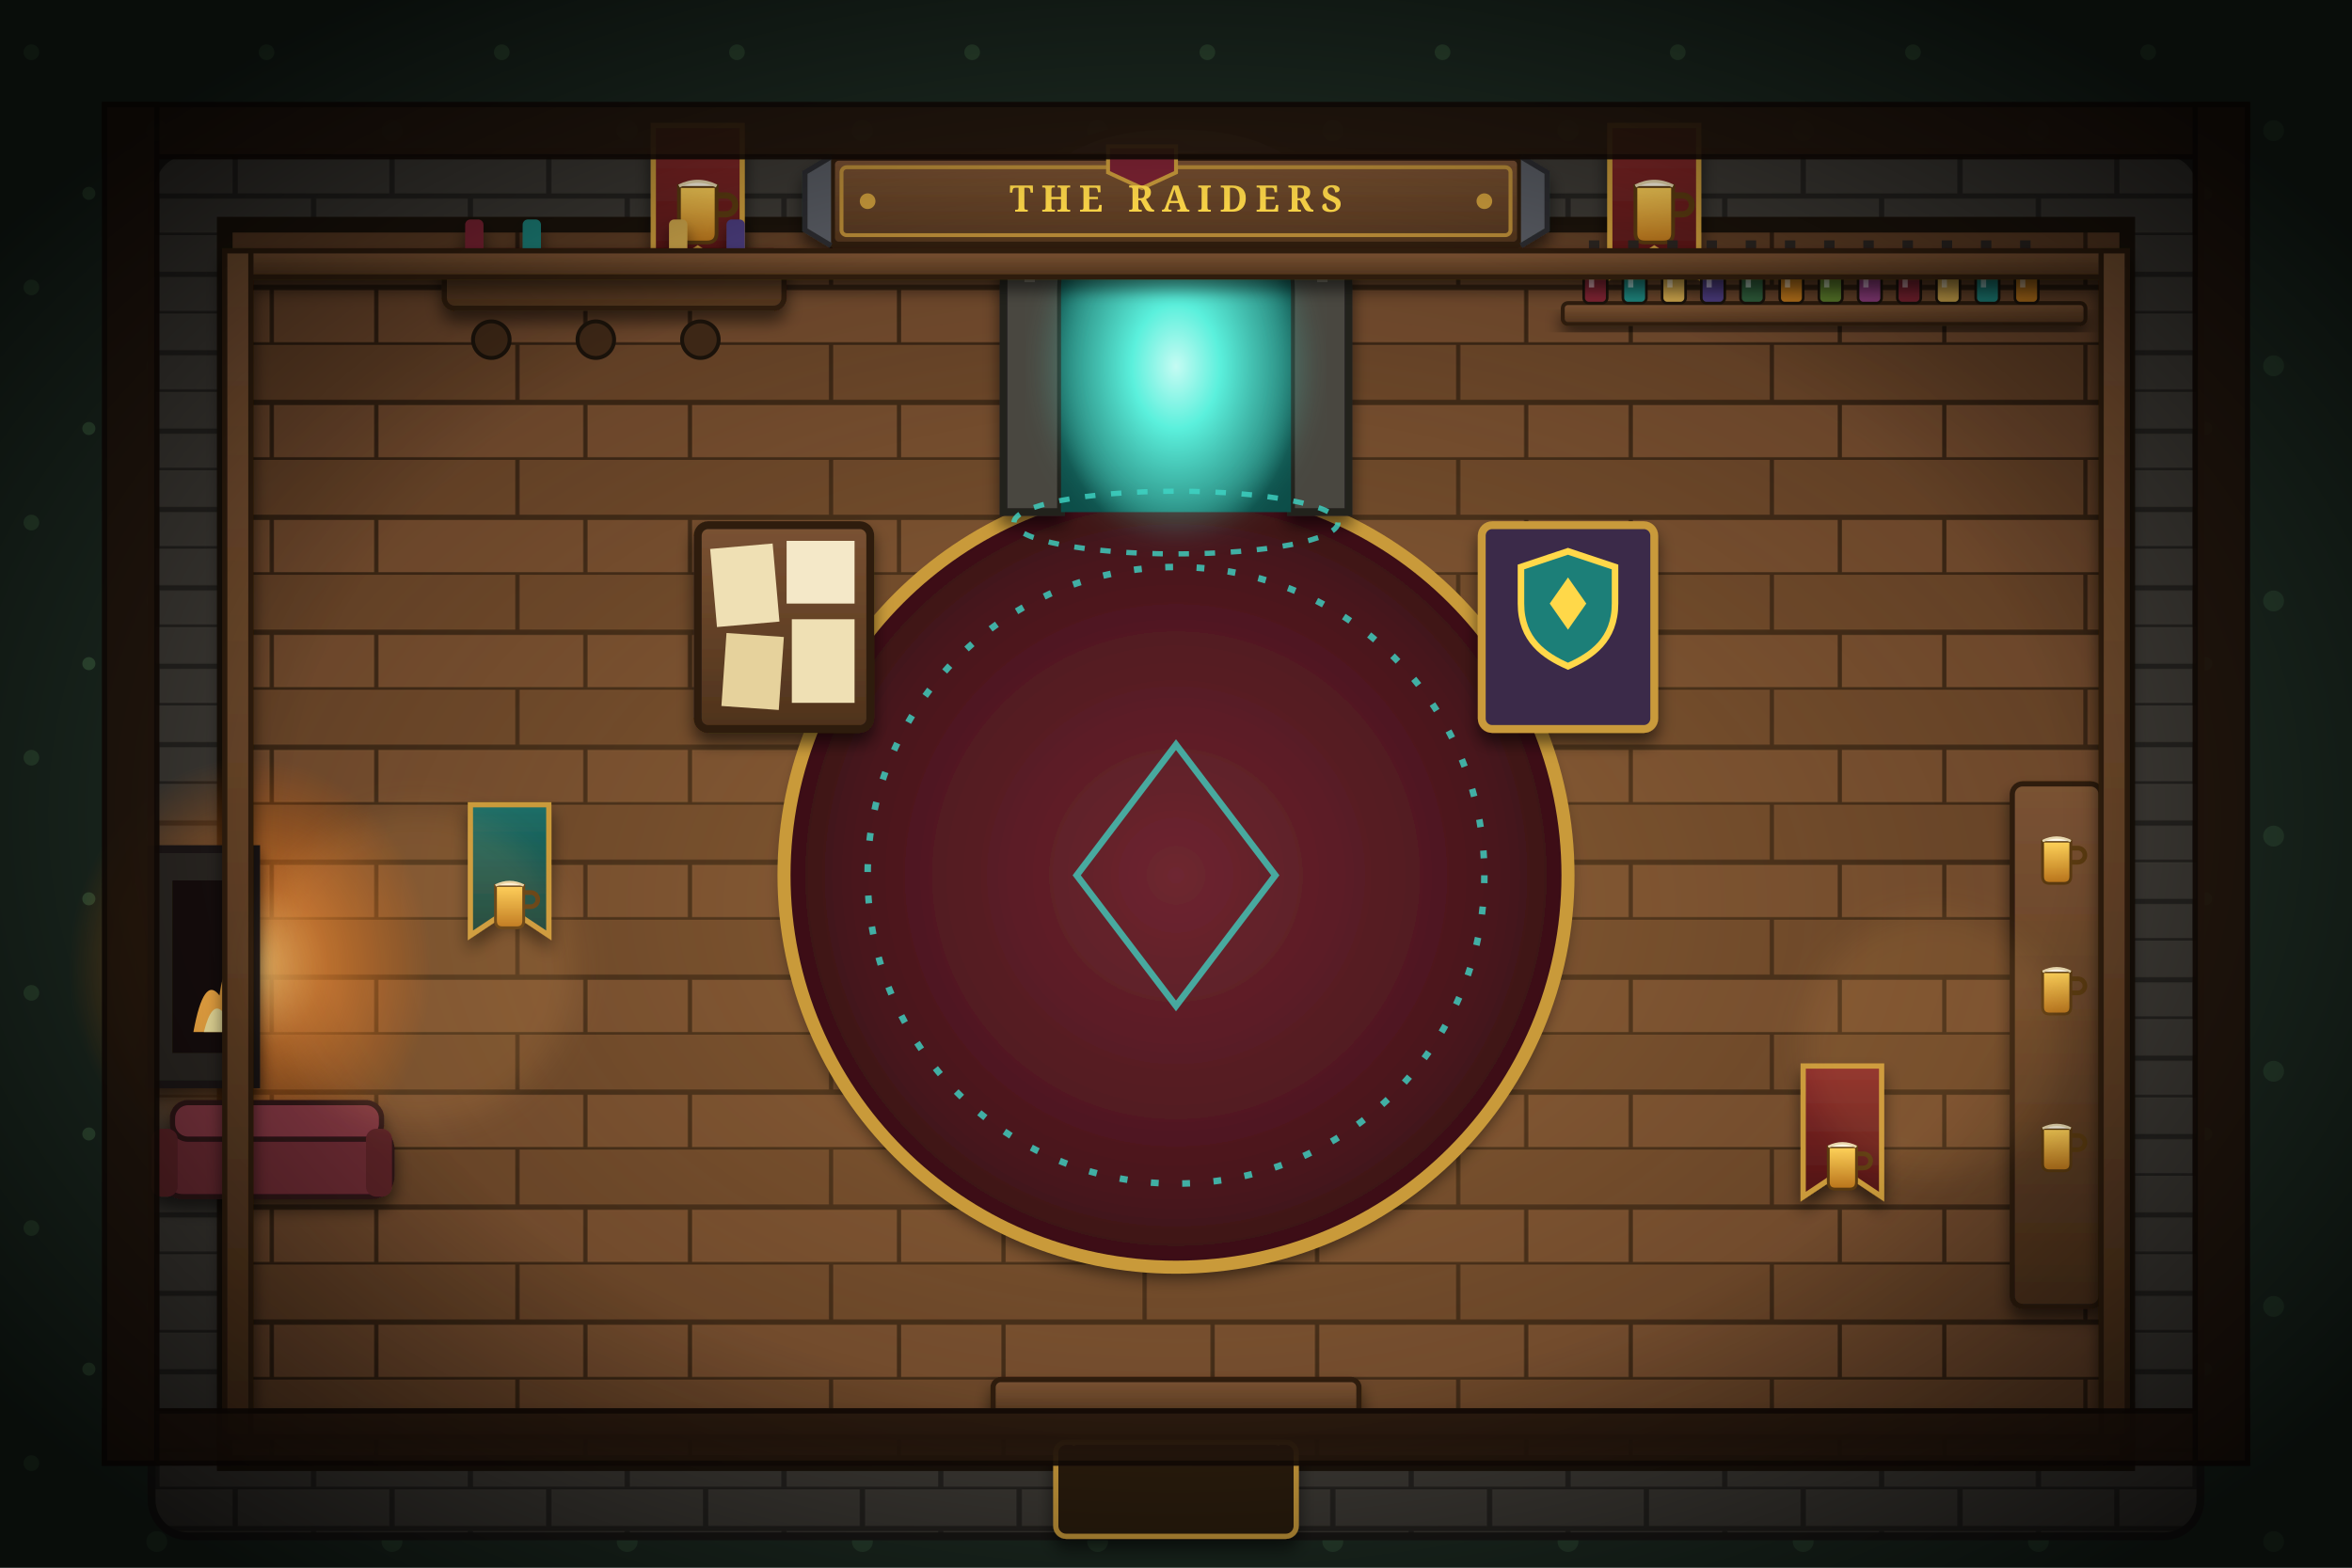
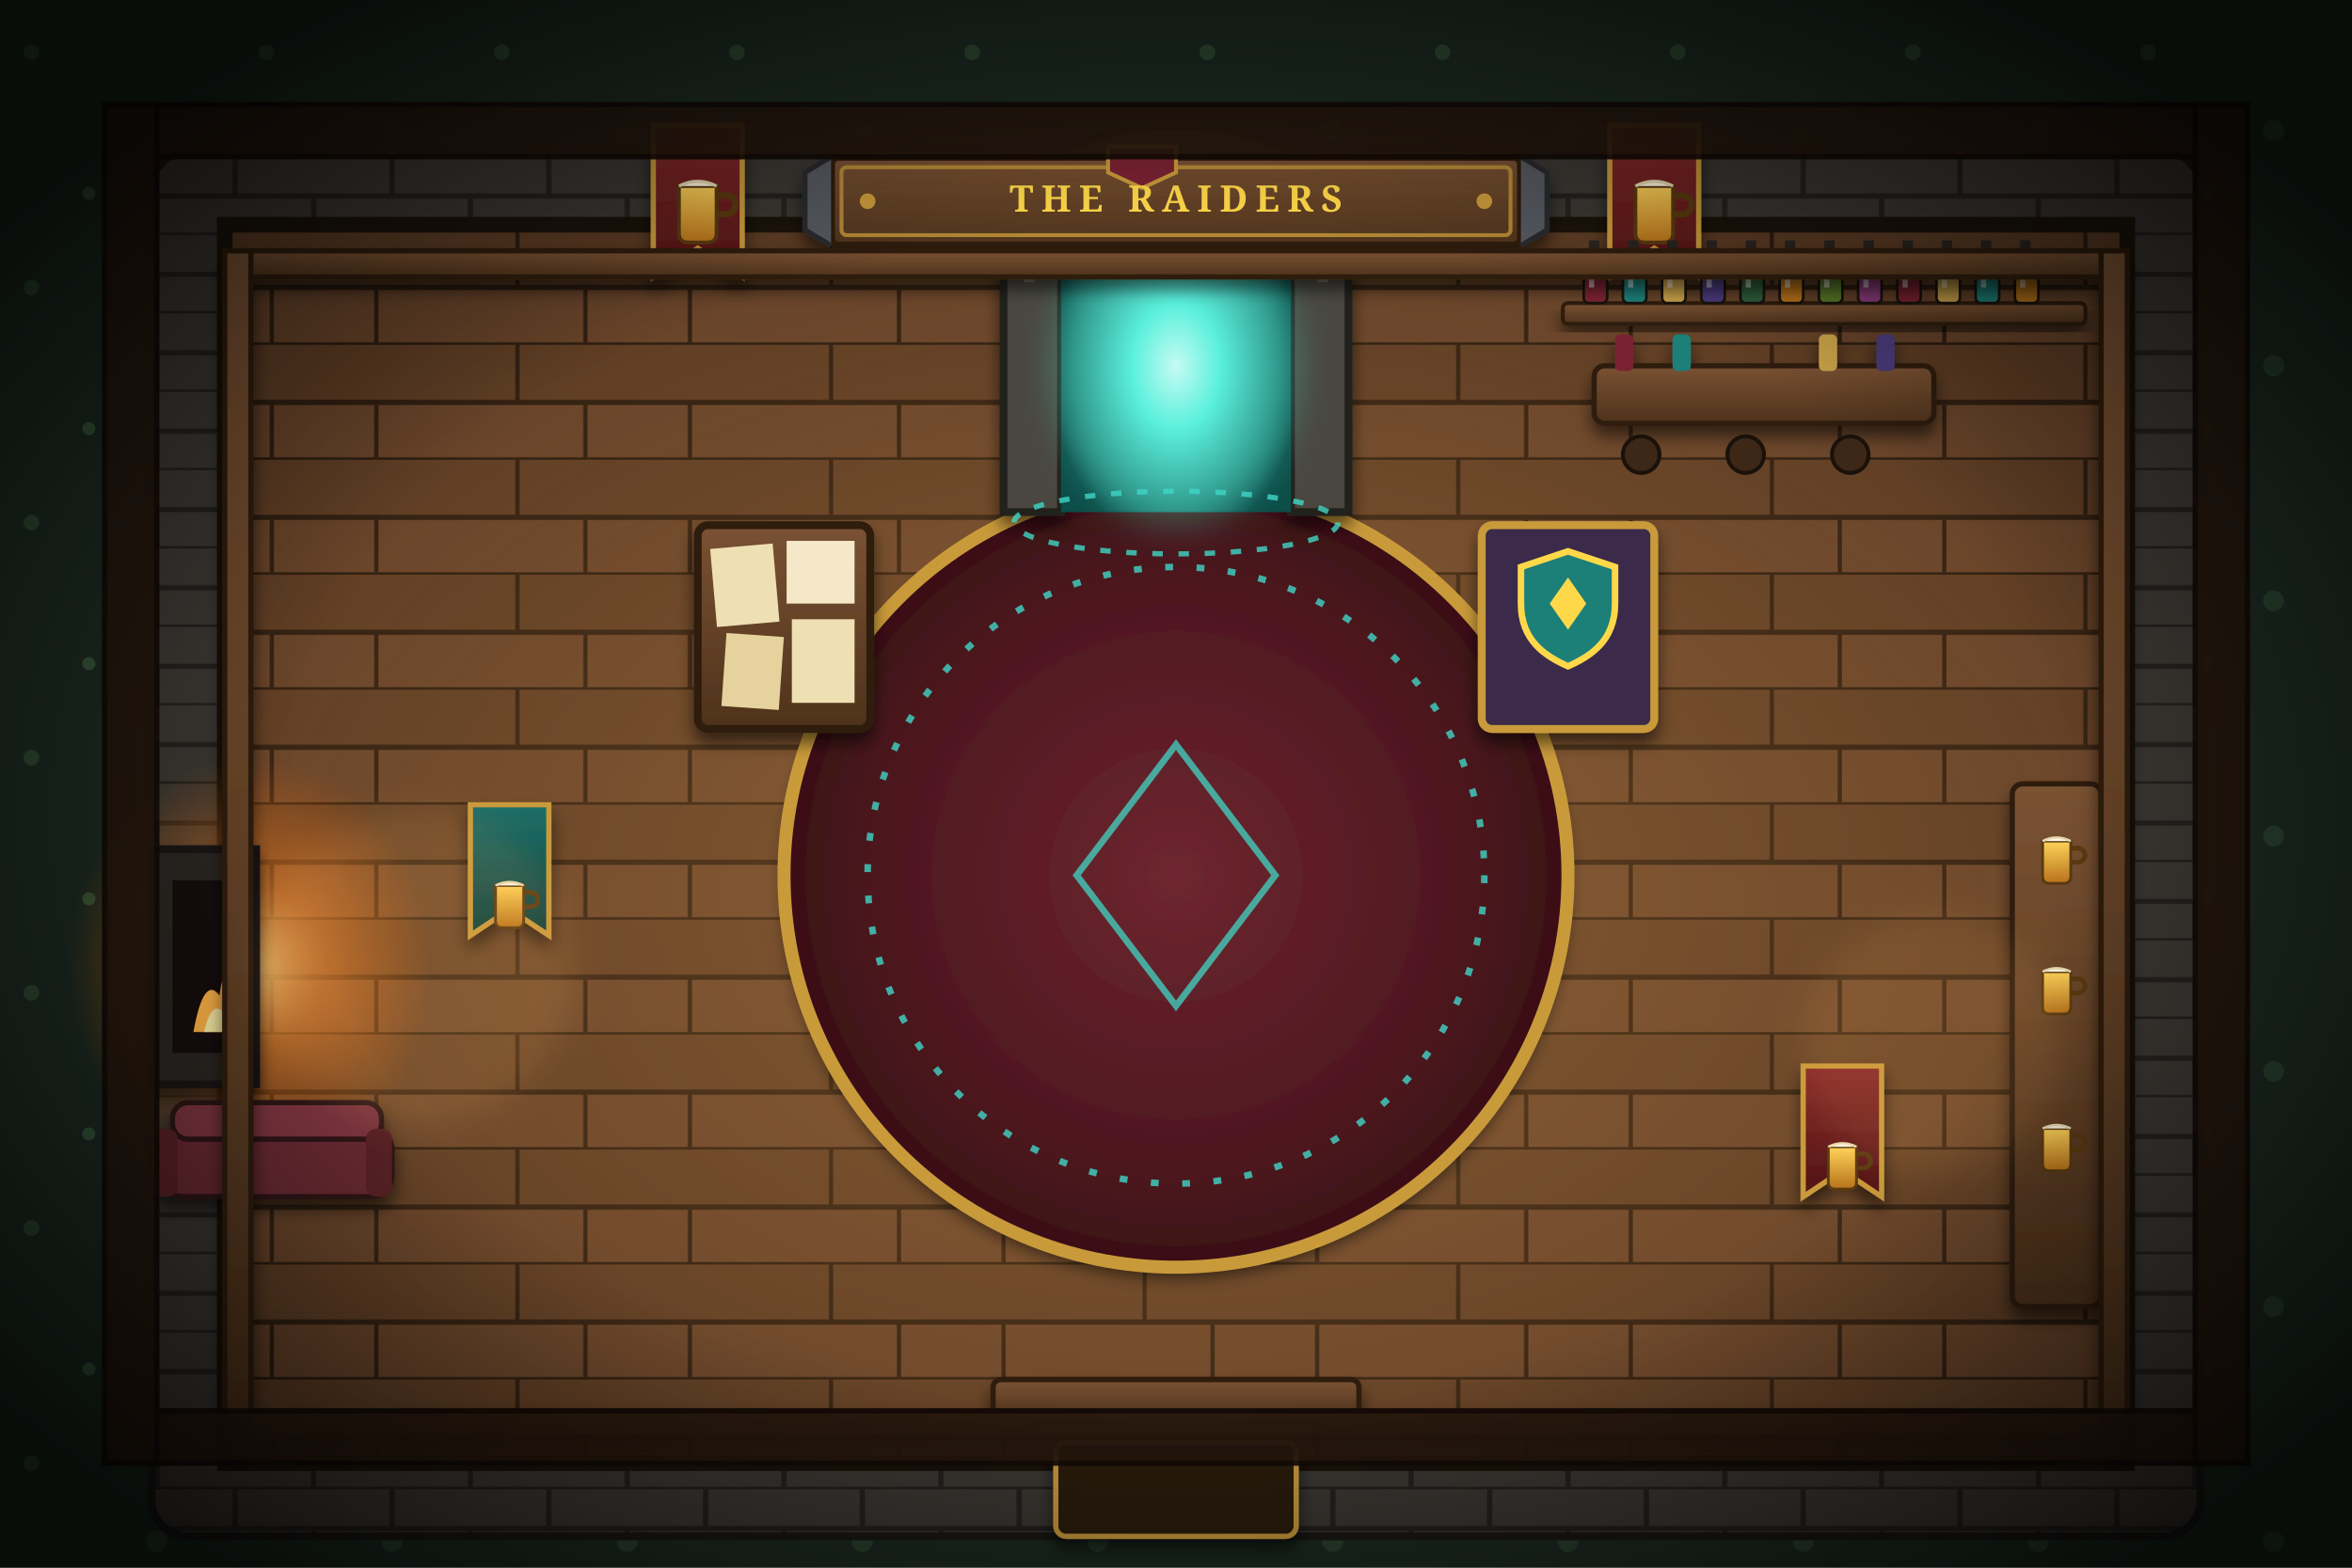
<svg xmlns="http://www.w3.org/2000/svg" viewBox="0 0 900 600" width="900" height="600">
  <defs>
    <pattern id="planks" width="120" height="44" patternUnits="userSpaceOnUse">
      <rect width="120" height="22" fill="#5b3b23" />
      <rect y="22" width="120" height="22" fill="#644128" />
      <path d="M0 22h120M0 44h120" stroke="#2e1d10" stroke-width="2" />
      <path d="M78 0v22M24 22v22M104 22v22" stroke="#2e1d10" stroke-width="1.6" />
    </pattern>
    <pattern id="stone" width="60" height="30" patternUnits="userSpaceOnUse">
      <rect width="60" height="30" fill="#3b3833" />
      <path d="M0 15h60M0 30h60M30 0v15M0 15v15M60 15v15" stroke="#24221f" stroke-width="2" />
    </pattern>
    <pattern id="grass" width="90" height="90" patternUnits="userSpaceOnUse">
      <rect width="90" height="90" fill="#1d2b22" />
      <circle cx="12" cy="20" r="3" fill="#2f4a33" />
      <circle cx="60" cy="50" r="4" fill="#2a4230" />
      <circle cx="34" cy="74" r="2.5" fill="#37563b" />
    </pattern>
    <radialGradient id="warm" cx="50%" cy="55%" r="60%">
      <stop offset="0" stop-color="#ffb35c" stop-opacity=".28" />
      <stop offset="1" stop-color="#ffb35c" stop-opacity="0" />
    </radialGradient>
    <radialGradient id="fire" cx="50%" cy="50%" r="50%">
      <stop offset="0" stop-color="#ffd27a" stop-opacity=".9" />
      <stop offset=".4" stop-color="#ff8a2a" stop-opacity=".5" />
      <stop offset="1" stop-color="#ff6a00" stop-opacity="0" />
    </radialGradient>
    <radialGradient id="gate" cx="50%" cy="55%" r="55%">
      <stop offset="0" stop-color="#e8fffb" />
      <stop offset=".35" stop-color="#5af0dc" />
      <stop offset="1" stop-color="#0c4d48" />
    </radialGradient>
    <radialGradient id="vig" cx="50%" cy="52%" r="62%">
      <stop offset=".6" stop-color="#000" stop-opacity="0" />
      <stop offset="1" stop-color="#000" stop-opacity=".7" />
    </radialGradient>
    <radialGradient id="rug" cx="50%" cy="50%" r="50%">
      <stop offset="0" stop-color="#6e2630" />
      <stop offset=".8" stop-color="#4a161d" />
      <stop offset="1" stop-color="#3a1016" />
    </radialGradient>
    <linearGradient id="wood" x1="0" y1="0" x2="0" y2="1">
      <stop offset="0" stop-color="#7a5232" />
      <stop offset="1" stop-color="#4e321c" />
    </linearGradient>
    <linearGradient id="banner" x1="0" y1="0" x2="0" y2="1">
      <stop offset="0" stop-color="#8a2b2b" />
      <stop offset="1" stop-color="#4f1414" />
    </linearGradient>
    <linearGradient id="bannerT" x1="0" y1="0" x2="0" y2="1">
      <stop offset="0" stop-color="#1d6f68" />
      <stop offset="1" stop-color="#0c3d39" />
    </linearGradient>
    <linearGradient id="beer" x1="0" y1="0" x2="0" y2="1">
      <stop offset="0" stop-color="#ffd35a" />
      <stop offset="1" stop-color="#b8731a" />
    </linearGradient>
    <filter id="soft">
      <feGaussianBlur stdDeviation="6" />
    </filter>
    <filter id="shadow" x="-20%" y="-20%" width="140%" height="160%">
      <feDropShadow dx="0" dy="4" stdDeviation="3" flood-color="#000" flood-opacity=".55" />
    </filter>
    <g id="tankard">
      <path d="M-6-9h12v15q0 3-3 3h-6q-3 0-3-3z" fill="url(#beer)" stroke="#5a3a10" stroke-width="1.2" />
      <path d="M6-6h3a3 3 0 0 1 0 6h-3" fill="none" stroke="#5a3a10" stroke-width="2" />
      <path d="M-6-9q6-3 12 0" fill="#fff8e6" stroke="#e8d9b0" stroke-width="1" />
    </g>
  </defs>
  <rect width="900" height="600" fill="url(#grass)" />
  <rect x="58" y="58" width="784" height="530" rx="14" fill="url(#stone)" stroke="#1a1816" stroke-width="3" />
  <rect x="86" y="86" width="728" height="474" fill="url(#planks)" />
  <rect x="86" y="86" width="728" height="474" fill="none" stroke="#1a120a" stroke-width="6" />
  <rect x="86" y="86" width="728" height="474" fill="url(#warm)" />
  <g filter="url(#shadow)">
    <circle cx="450" cy="335" r="150" fill="url(#rug)" />
  </g>
  <circle cx="450" cy="335" r="150" fill="none" stroke="#c99a3a" stroke-width="5" />
  <circle cx="450" cy="335" r="118" fill="none" stroke="#3fd6c6" stroke-width="2.5" stroke-dasharray="3 9" opacity=".8" />
  <path d="M450 285 488 335 450 385 412 335Z" fill="none" stroke="#3fd6c6" stroke-width="2.5" opacity=".75" />
  <g filter="url(#shadow)">
    <path d="M384 196V110q0-62 66-62t66 62v86h-22v-84q0-40-44-40t-44 40v84z" fill="#4a4740" stroke="#24221f" stroke-width="3" />
    <path d="M394 108q0-48 56-48t56 48" fill="none" stroke="#6e6a60" stroke-width="4" />
  </g>
  <path d="M406 196v-84q0-40 44-40t44 40v84z" fill="url(#gate)" />
  <ellipse cx="450" cy="140" rx="48" ry="62" fill="#5af0dc" opacity=".25" filter="url(#soft)" />
  <ellipse cx="450" cy="200" rx="62" ry="12" fill="none" stroke="#3fd6c6" stroke-width="2" stroke-dasharray="4 6" opacity=".8" />
  <g filter="url(#shadow)">
    <rect x="318" y="60" width="264" height="34" rx="3" fill="url(#wood)" stroke="#2e1d10" stroke-width="3" />
    <rect x="322" y="64" width="256" height="26" rx="2" fill="none" stroke="#c99a3a" stroke-width="1.5" opacity=".8" />
    <path d="M318 60l-10 6v22l10 6M582 60l10 6v22l-10 6" fill="#55595e" stroke="#2a2c2f" stroke-width="2" />
    <circle cx="332" cy="77" r="3" fill="#c99a3a" />
    <circle cx="568" cy="77" r="3" fill="#c99a3a" />
    <path d="M424 56l26 0 0 10-13 6-13-6z" fill="#7a2230" stroke="#c99a3a" stroke-width="1.5" />
    <text x="450" y="81" text-anchor="middle" font-family="Georgia, serif" font-weight="700" font-size="14" letter-spacing="3" fill="#ffd84a">THE RAIDERS</text>
  </g>
  <g transform="translate(0,-12)">
    <g filter="url(#shadow)">
      <path d="M250 60h34v58l-17-11-17 11z" fill="url(#banner)" stroke="#c99a3a" stroke-width="2" />
      <path d="M616 60h34v58l-17-11-17 11z" fill="url(#banner)" stroke="#c99a3a" stroke-width="2" />
      <path d="M180 320h30v50l-15-10-15 10z" fill="url(#bannerT)" stroke="#c99a3a" stroke-width="2" />
      <path d="M690 420h30v50l-15-10-15 10z" fill="url(#banner)" stroke="#c99a3a" stroke-width="2" />
    </g>
    <use href="#tankard" transform="translate(267,94) scale(1.2)" />
    <use href="#tankard" transform="translate(633,94) scale(1.2)" />
  </g>
  <use href="#tankard" transform="translate(195,347) scale(.9)" />
  <use href="#tankard" transform="translate(705,447) scale(.9)" />
  <g transform="translate(181,79)">
    <g filter="url(#shadow)">
      <rect x="86" y="122" width="66" height="78" rx="4" fill="url(#wood)" stroke="#2e1d10" stroke-width="3" />
      <rect x="92" y="130" width="24" height="30" fill="#efe0b4" transform="rotate(-5 104 145)" />
      <rect x="120" y="128" width="26" height="24" fill="#f4e8c8" />
      <rect x="96" y="164" width="22" height="28" fill="#e6d29c" transform="rotate(4 107 178)" />
      <rect x="122" y="158" width="24" height="32" fill="#efe0b4" />
    </g>
  </g>
  <g transform="translate(-181,79)">
    <g filter="url(#shadow)">
      <rect x="748" y="122" width="66" height="78" rx="4" fill="#3a2a4a" stroke="#c99a3a" stroke-width="3" />
      <path d="M781 132l18 6v14c0 14-9 20-18 24-9-4-18-10-18-24v-14z" fill="#1d7f78" stroke="#ffd84a" stroke-width="2.5" />
      <path d="M781 142l7 10-7 10-7-10z" fill="#ffd84a" />
    </g>
  </g>
  <ellipse cx="96" cy="370" rx="70" ry="80" fill="url(#fire)" />
  <g filter="url(#shadow)">
    <rect x="58" y="325" width="40" height="90" fill="#2a2724" stroke="#1a1816" stroke-width="3" />
    <rect x="66" y="337" width="26" height="66" fill="#140c08" />
  </g>
  <path d="M74 395q4-22 10-14q2-16 8-6q4 10 0 20z" fill="#ffb347" />
  <path d="M78 395q3-12 7-8q3 6 0 8z" fill="#fff1a8" />
  <g filter="url(#shadow)">
    <rect x="62" y="432" width="88" height="26" rx="8" fill="#6b2a33" stroke="#2e1218" stroke-width="2" />
    <rect x="66" y="422" width="80" height="14" rx="6" fill="#7e3440" stroke="#2e1218" stroke-width="2" />
    <rect x="58" y="432" width="10" height="26" rx="4" fill="#5a2028" />
    <rect x="140" y="432" width="10" height="26" rx="4" fill="#5a2028" />
  </g>
  <g filter="url(#shadow)">
    <rect x="770" y="300" width="34" height="200" rx="4" fill="url(#wood)" stroke="#2e1d10" stroke-width="2" />
  </g>
  <use href="#tankard" transform="translate(787,330) scale(.9)" />
  <use href="#tankard" transform="translate(787,380) scale(.9)" />
  <use href="#tankard" transform="translate(787,440) scale(.9)" />
  <g filter="url(#shadow)">
    <rect x="404" y="552" width="92" height="36" rx="4" fill="#2a1a10" stroke="#c99a3a" stroke-width="2" />
    <path d="M410 552q40-14 80 0" fill="none" stroke="#c99a3a" stroke-width="3" />
    <rect x="380" y="528" width="140" height="16" rx="3" fill="url(#wood)" stroke="#2e1d10" stroke-width="2" />
  </g>
-   <g filter="url(#shadow)">
-     <rect x="170" y="96" width="130" height="22" rx="4" fill="url(#wood)" stroke="#2e1d10" stroke-width="2" />
-     <rect x="178" y="84" width="7" height="14" rx="2" fill="#7a2230" />
-     <rect x="200" y="84" width="7" height="14" rx="2" fill="#1d7f78" />
-     <rect x="256" y="84" width="7" height="14" rx="2" fill="#c9a24a" />
-     <rect x="278" y="84" width="7" height="14" rx="2" fill="#4a3a7a" />
-   </g>
-   <g fill="#3d2716" stroke="#1a120a" stroke-width="1.5">
-     <circle cx="188" cy="130" r="7" />
-     <circle cx="228" cy="130" r="7" />
-     <circle cx="268" cy="130" r="7" />
+   <g transform="translate(440,44)">
+     <g filter="url(#shadow)">
+       <rect x="170" y="96" width="130" height="22" rx="4" fill="url(#wood)" stroke="#2e1d10" stroke-width="2" />
+       <rect x="178" y="84" width="7" height="14" rx="2" fill="#7a2230" />
+       <rect x="200" y="84" width="7" height="14" rx="2" fill="#1d7f78" />
+       <rect x="256" y="84" width="7" height="14" rx="2" fill="#c9a24a" />
+       <rect x="278" y="84" width="7" height="14" rx="2" fill="#4a3a7a" />
+     </g>
+     <g fill="#3d2716" stroke="#1a120a" stroke-width="1.5">
+       <circle cx="188" cy="130" r="7" />
+       <circle cx="228" cy="130" r="7" />
+       <circle cx="268" cy="130" r="7" />
+     </g>
  </g>
  <g filter="url(#shadow)">
    <rect x="598" y="116" width="200" height="8" rx="2" fill="url(#wood)" stroke="#2e1d10" stroke-width="1.5" />
  </g>
  <g>
    <rect x="608" y="92" width="4" height="9" fill="#2a2420" />
    <rect x="606" y="100" width="9" height="16" rx="2" fill="#7a2230" stroke="#1a120a" stroke-width="1" />
    <rect x="608" y="104" width="2" height="6" fill="#fff8" />
    <rect x="623" y="92" width="4" height="9" fill="#2a2420" />
    <rect x="621" y="100" width="9" height="16" rx="2" fill="#1d7f78" stroke="#1a120a" stroke-width="1" />
    <rect x="623" y="104" width="2" height="6" fill="#fff8" />
    <rect x="638" y="92" width="4" height="9" fill="#2a2420" />
    <rect x="636" y="100" width="9" height="16" rx="2" fill="#c9a24a" stroke="#1a120a" stroke-width="1" />
    <rect x="638" y="104" width="2" height="6" fill="#fff8" />
    <rect x="653" y="92" width="4" height="9" fill="#2a2420" />
    <rect x="651" y="100" width="9" height="16" rx="2" fill="#4a3a7a" stroke="#1a120a" stroke-width="1" />
    <rect x="653" y="104" width="2" height="6" fill="#fff8" />
    <rect x="668" y="92" width="4" height="9" fill="#2a2420" />
    <rect x="666" y="100" width="9" height="16" rx="2" fill="#2e5c3a" stroke="#1a120a" stroke-width="1" />
    <rect x="668" y="104" width="2" height="6" fill="#fff8" />
    <rect x="683" y="92" width="4" height="9" fill="#2a2420" />
    <rect x="681" y="100" width="9" height="16" rx="2" fill="#b8731a" stroke="#1a120a" stroke-width="1" />
    <rect x="683" y="104" width="2" height="6" fill="#fff8" />
    <rect x="698" y="92" width="4" height="9" fill="#2a2420" />
    <rect x="696" y="100" width="9" height="16" rx="2" fill="#5a7a2a" stroke="#1a120a" stroke-width="1" />
    <rect x="698" y="104" width="2" height="6" fill="#fff8" />
    <rect x="713" y="92" width="4" height="9" fill="#2a2420" />
    <rect x="711" y="100" width="9" height="16" rx="2" fill="#8a3b7a" stroke="#1a120a" stroke-width="1" />
    <rect x="713" y="104" width="2" height="6" fill="#fff8" />
    <rect x="728" y="92" width="4" height="9" fill="#2a2420" />
    <rect x="726" y="100" width="9" height="16" rx="2" fill="#7a2230" stroke="#1a120a" stroke-width="1" />
    <rect x="728" y="104" width="2" height="6" fill="#fff8" />
    <rect x="743" y="92" width="4" height="9" fill="#2a2420" />
    <rect x="741" y="100" width="9" height="16" rx="2" fill="#c9a24a" stroke="#1a120a" stroke-width="1" />
    <rect x="743" y="104" width="2" height="6" fill="#fff8" />
    <rect x="758" y="92" width="4" height="9" fill="#2a2420" />
    <rect x="756" y="100" width="9" height="16" rx="2" fill="#1d7f78" stroke="#1a120a" stroke-width="1" />
    <rect x="758" y="104" width="2" height="6" fill="#fff8" />
    <rect x="773" y="92" width="4" height="9" fill="#2a2420" />
    <rect x="771" y="100" width="9" height="16" rx="2" fill="#b8731a" stroke="#1a120a" stroke-width="1" />
    <rect x="773" y="104" width="2" height="6" fill="#fff8" />
  </g>
  <g fill="url(#wood)" stroke="#2e1d10" stroke-width="2" filter="url(#shadow)">
    <rect x="86" y="96" width="728" height="10" />
    <rect x="86" y="540" width="728" height="10" />
    <rect x="86" y="96" width="10" height="454" />
    <rect x="804" y="96" width="10" height="454" />
  </g>
  <g fill="#24160c" stroke="#120a05" stroke-width="2" opacity=".92">
    <rect x="40" y="40" width="820" height="20" />
    <rect x="40" y="540" width="820" height="20" />
    <rect x="40" y="40" width="20" height="520" />
    <rect x="840" y="40" width="20" height="520" />
  </g>
  <g filter="url(#soft)" opacity=".5">
    <circle cx="160" cy="370" r="60" fill="#ffb35c" opacity=".25" />
    <circle cx="740" cy="400" r="50" fill="#ffb35c" opacity=".2" />
  </g>
  <rect width="900" height="600" fill="url(#vig)" />
</svg>
